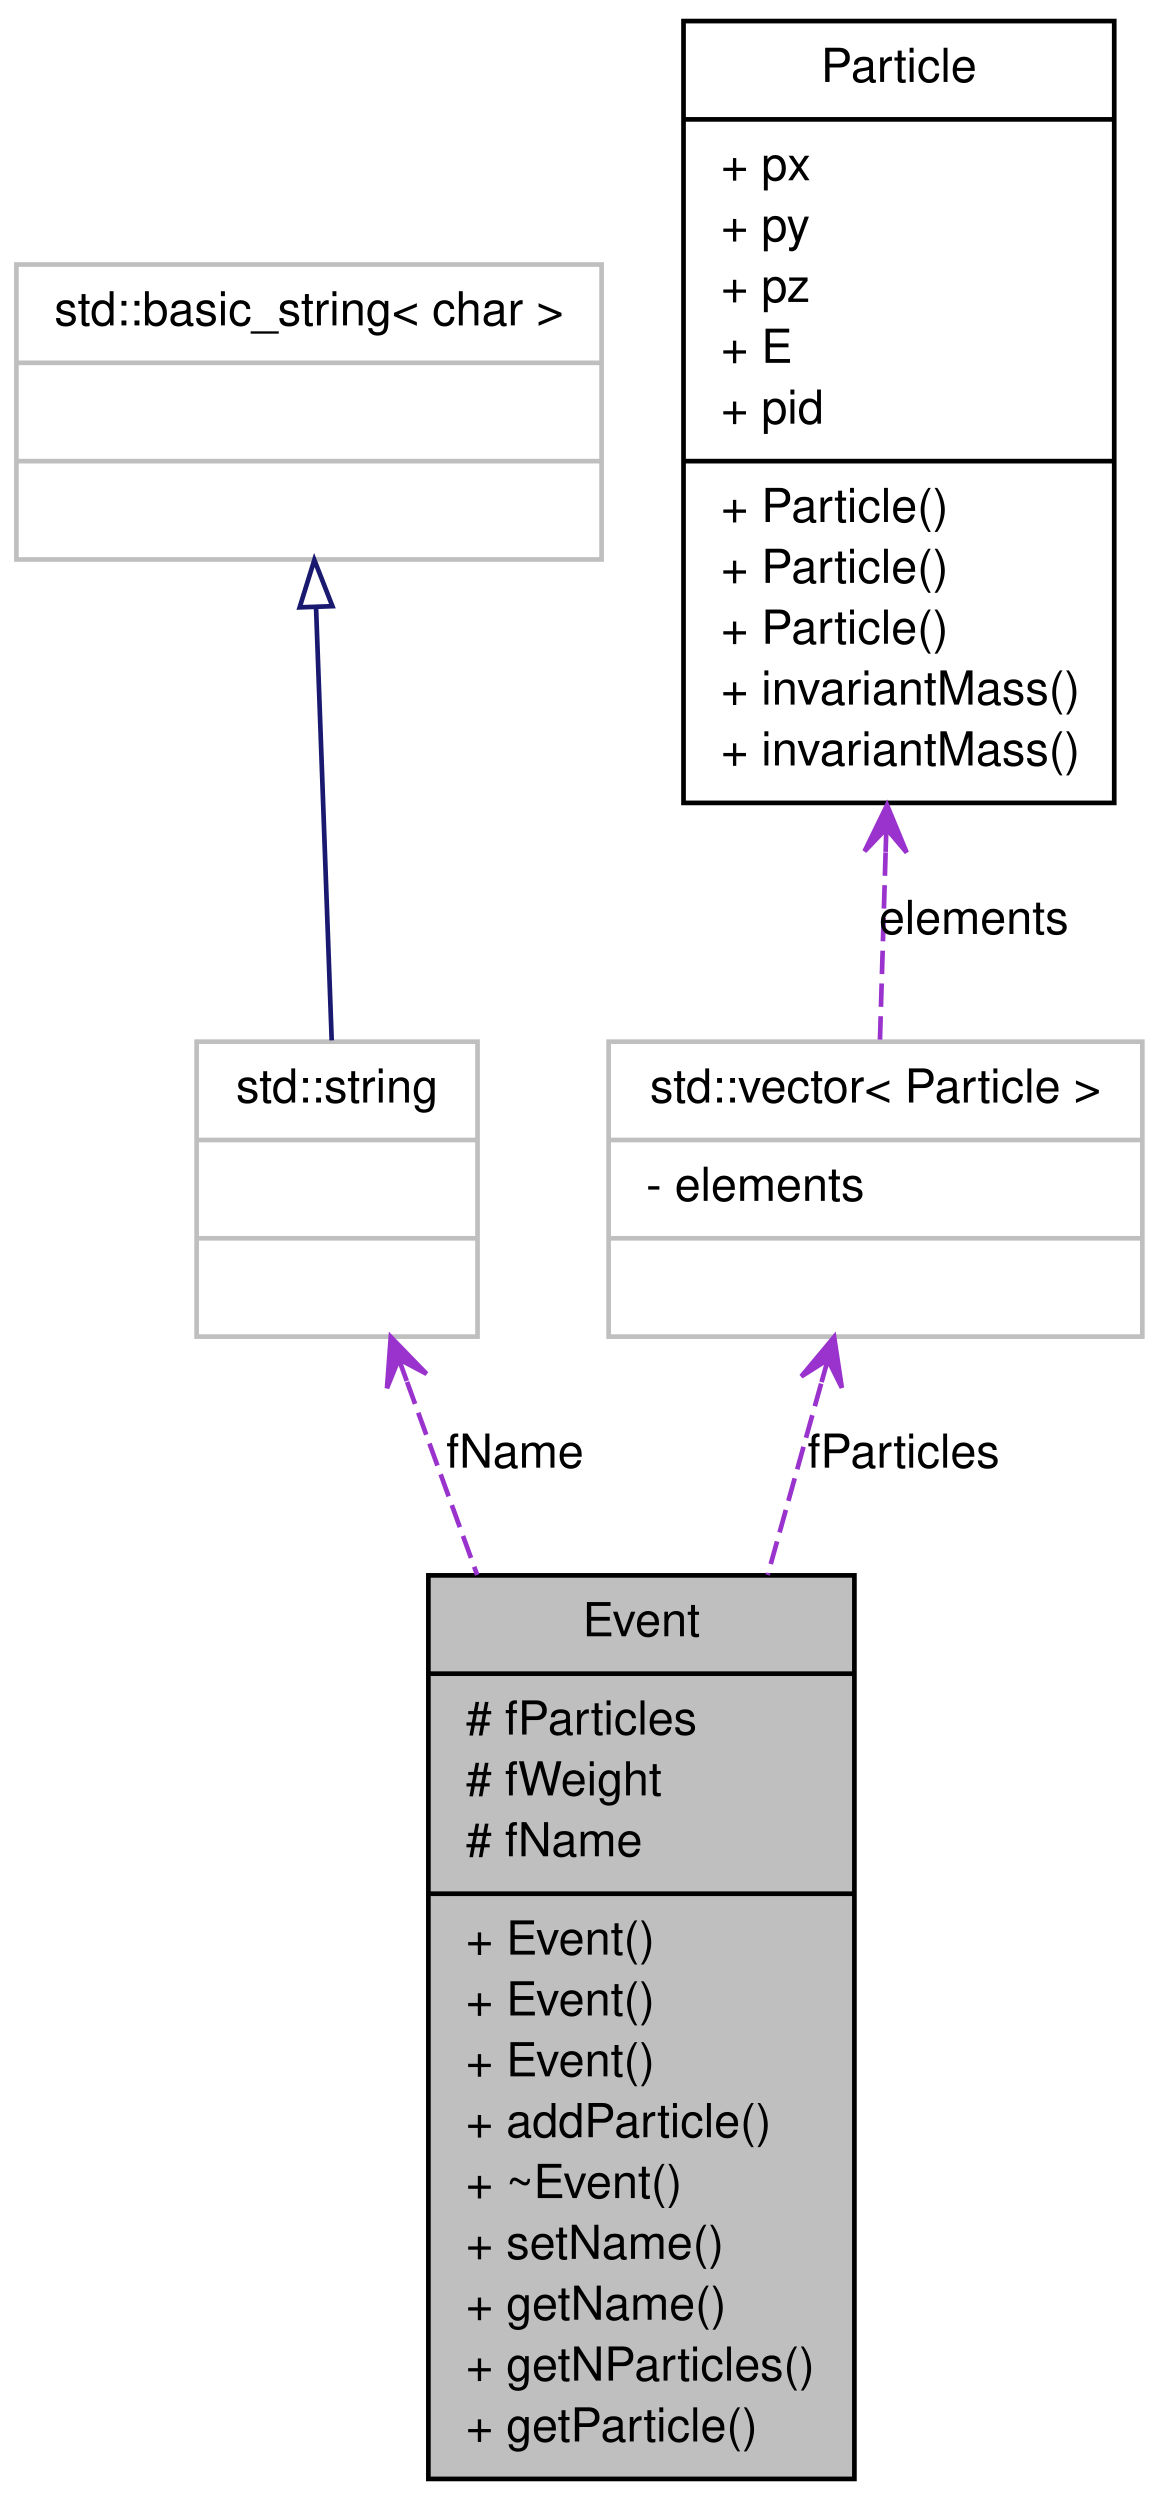
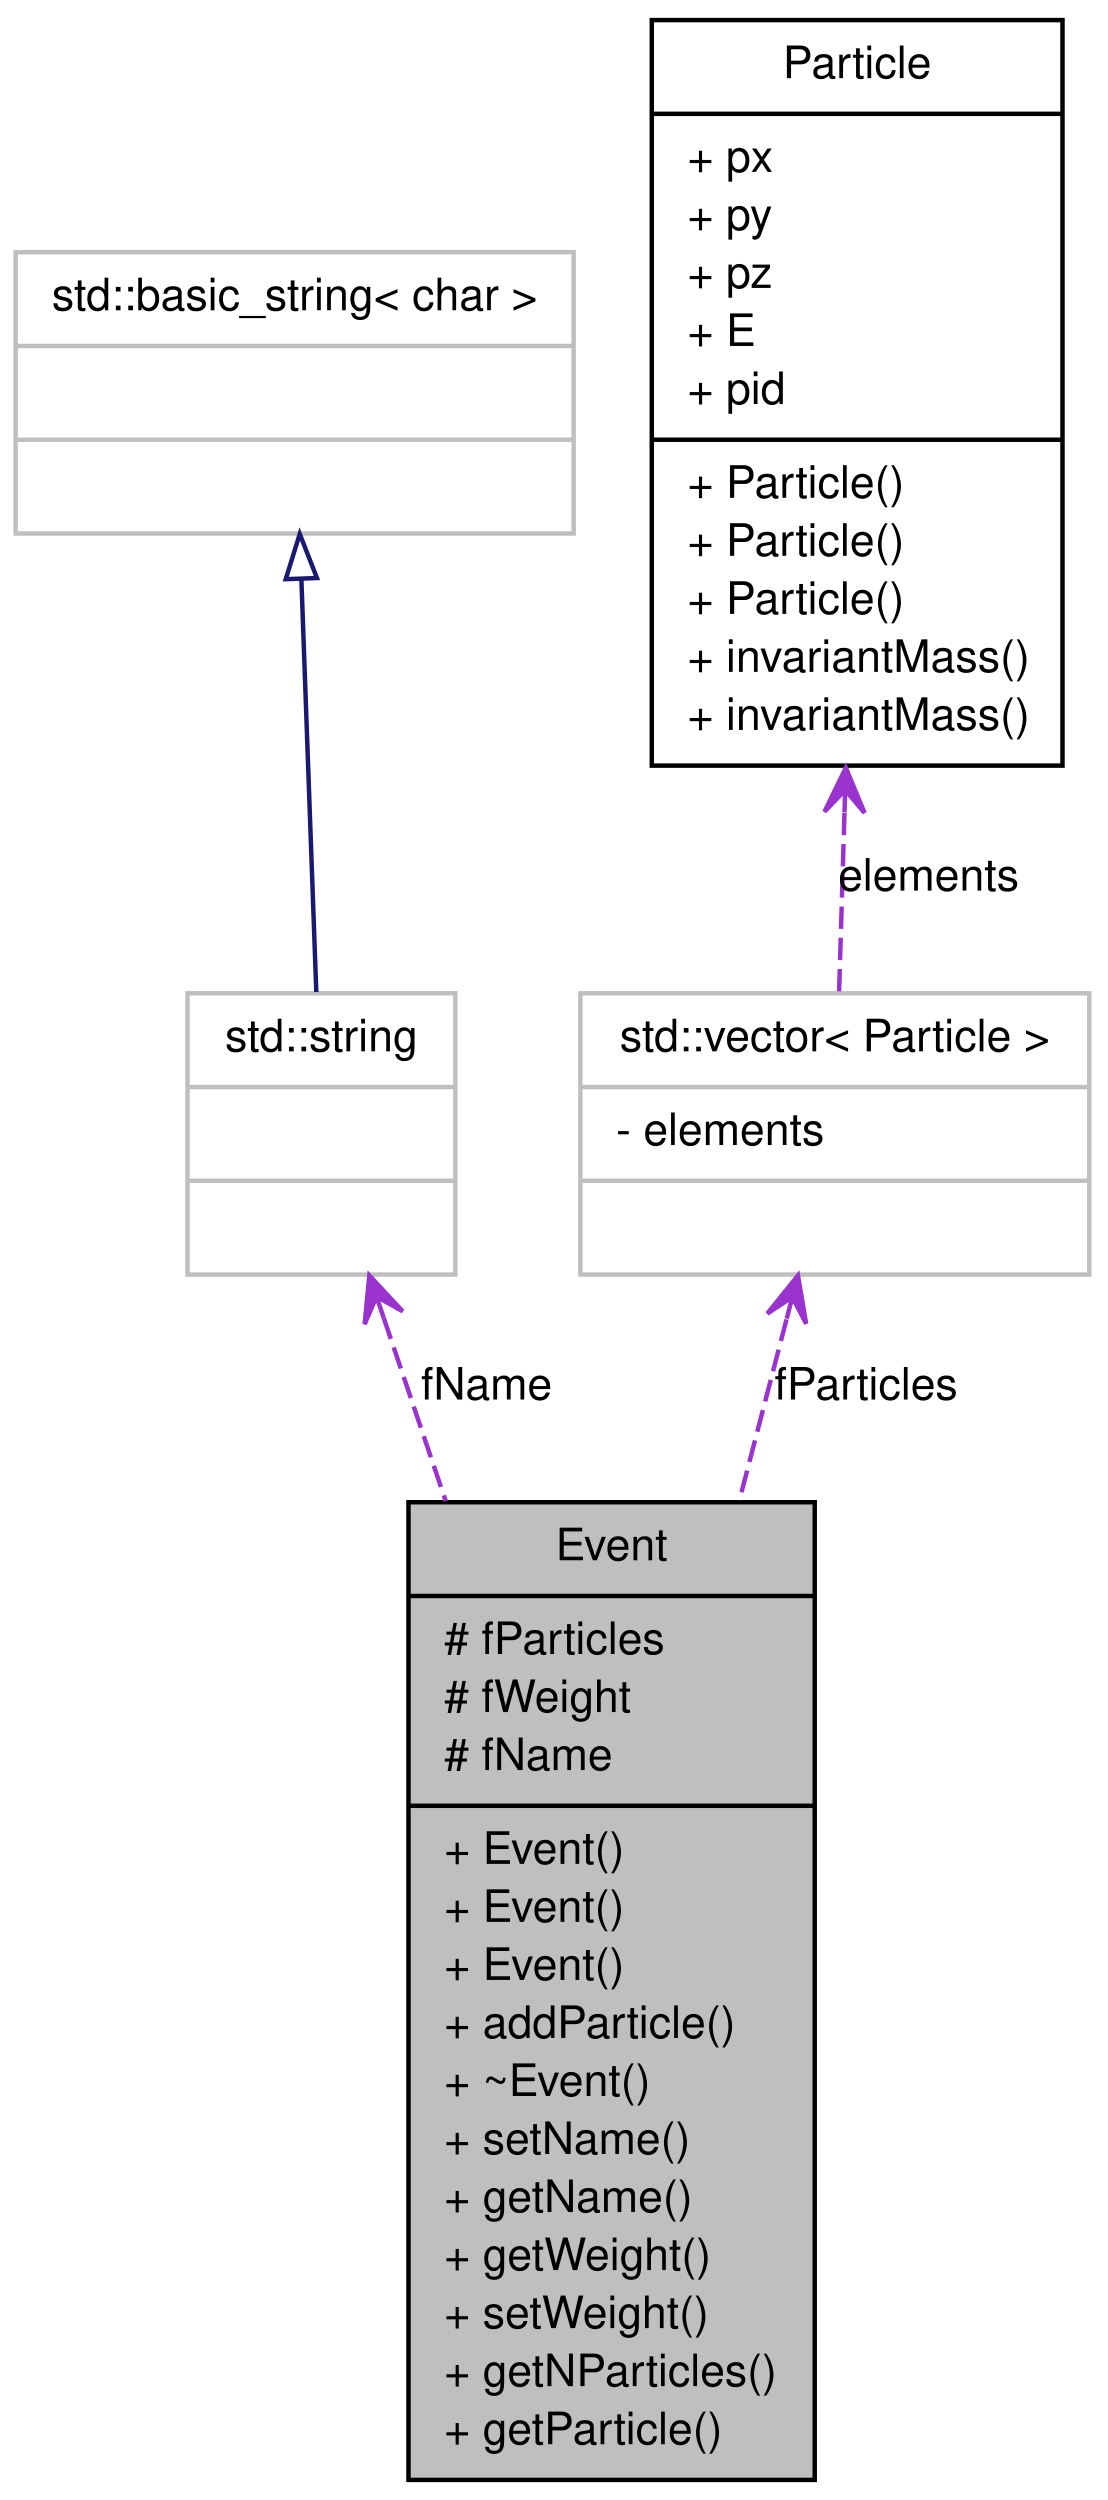
- <svg xmlns="http://www.w3.org/2000/svg" xmlns:xlink="http://www.w3.org/1999/xlink" width="248pt" height="534pt" viewBox="0.00 0.00 248.00 534.00">
-   <g id="graph1" class="graph" transform="scale(1 1) rotate(0) translate(4 530)">
-     <polygon fill="white" stroke="white" points="-4,5 -4,-530 245,-530 245,5 -4,5" />
+ <svg xmlns="http://www.w3.org/2000/svg" xmlns:xlink="http://www.w3.org/1999/xlink" width="248pt" height="560pt" viewBox="0.00 0.00 248.00 560.00">
+   <g id="graph1" class="graph" transform="scale(1 1) rotate(0) translate(4 556)">
+     <polygon fill="white" stroke="white" points="-4,5 -4,-556 245,-556 245,5 -4,5" />
    <g id="node1" class="node">
-       <polygon fill="#bfbfbf" stroke="black" points="87.5,-0.5 87.5,-193.5 178.5,-193.5 178.5,-0.5 87.5,-0.5" />
-       <text text-anchor="middle" x="133" y="-180.5" font-family="Helvetica,sans-Serif" font-size="10.00">Event</text>
-       <polyline fill="none" stroke="black" points="87.5,-172.5 178.5,-172.5 " />
-       <text text-anchor="start" x="95.5" y="-159.5" font-family="Helvetica,sans-Serif" font-size="10.00"># fParticles</text>
-       <text text-anchor="start" x="95.5" y="-146.5" font-family="Helvetica,sans-Serif" font-size="10.00"># fWeight</text>
-       <text text-anchor="start" x="95.5" y="-133.5" font-family="Helvetica,sans-Serif" font-size="10.00"># fName</text>
-       <polyline fill="none" stroke="black" points="87.5,-125.5 178.5,-125.5 " />
+       <polygon fill="#bfbfbf" stroke="black" points="87.5,-0.5 87.5,-219.5 178.5,-219.5 178.5,-0.5 87.5,-0.5" />
+       <text text-anchor="middle" x="133" y="-206.5" font-family="Helvetica,sans-Serif" font-size="10.00">Event</text>
+       <polyline fill="none" stroke="black" points="87.5,-198.5 178.5,-198.5 " />
+       <text text-anchor="start" x="95.5" y="-185.5" font-family="Helvetica,sans-Serif" font-size="10.00"># fParticles</text>
+       <text text-anchor="start" x="95.5" y="-172.5" font-family="Helvetica,sans-Serif" font-size="10.00"># fWeight</text>
+       <text text-anchor="start" x="95.5" y="-159.5" font-family="Helvetica,sans-Serif" font-size="10.00"># fName</text>
+       <polyline fill="none" stroke="black" points="87.5,-151.5 178.5,-151.5 " />
+       <text text-anchor="start" x="95.5" y="-138.5" font-family="Helvetica,sans-Serif" font-size="10.00">+ Event()</text>
+       <text text-anchor="start" x="95.5" y="-125.5" font-family="Helvetica,sans-Serif" font-size="10.00">+ Event()</text>
      <text text-anchor="start" x="95.5" y="-112.5" font-family="Helvetica,sans-Serif" font-size="10.00">+ Event()</text>
-       <text text-anchor="start" x="95.5" y="-99.5" font-family="Helvetica,sans-Serif" font-size="10.00">+ Event()</text>
-       <text text-anchor="start" x="95.5" y="-86.5" font-family="Helvetica,sans-Serif" font-size="10.00">+ Event()</text>
-       <text text-anchor="start" x="95.5" y="-73.5" font-family="Helvetica,sans-Serif" font-size="10.00">+ addParticle()</text>
-       <text text-anchor="start" x="95.5" y="-60.5" font-family="Helvetica,sans-Serif" font-size="10.00">+ ~Event()</text>
-       <text text-anchor="start" x="95.5" y="-47.5" font-family="Helvetica,sans-Serif" font-size="10.00">+ setName()</text>
-       <text text-anchor="start" x="95.5" y="-34.5" font-family="Helvetica,sans-Serif" font-size="10.00">+ getName()</text>
+       <text text-anchor="start" x="95.5" y="-99.5" font-family="Helvetica,sans-Serif" font-size="10.00">+ addParticle()</text>
+       <text text-anchor="start" x="95.5" y="-86.5" font-family="Helvetica,sans-Serif" font-size="10.00">+ ~Event()</text>
+       <text text-anchor="start" x="95.5" y="-73.5" font-family="Helvetica,sans-Serif" font-size="10.00">+ setName()</text>
+       <text text-anchor="start" x="95.5" y="-60.5" font-family="Helvetica,sans-Serif" font-size="10.00">+ getName()</text>
+       <text text-anchor="start" x="95.5" y="-47.5" font-family="Helvetica,sans-Serif" font-size="10.00">+ getWeight()</text>
+       <text text-anchor="start" x="95.5" y="-34.5" font-family="Helvetica,sans-Serif" font-size="10.00">+ setWeight()</text>
      <text text-anchor="start" x="95.5" y="-21.5" font-family="Helvetica,sans-Serif" font-size="10.00">+ getNParticles()</text>
      <text text-anchor="start" x="95.5" y="-8.5" font-family="Helvetica,sans-Serif" font-size="10.00">+ getParticle()</text>
    </g>
    <g id="node2" class="node">
      <a xlink:title="STL class.">
-         <polygon fill="white" stroke="#bfbfbf" points="38,-244.5 38,-307.5 98,-307.5 98,-244.5 38,-244.5" />
-         <text text-anchor="middle" x="68" y="-294.5" font-family="Helvetica,sans-Serif" font-size="10.00">std::string</text>
-         <polyline fill="none" stroke="#bfbfbf" points="38,-286.5 98,-286.5 " />
-         <text text-anchor="middle" x="68" y="-273.5" font-family="Helvetica,sans-Serif" font-size="10.00"> </text>
-         <polyline fill="none" stroke="#bfbfbf" points="38,-265.5 98,-265.5 " />
-         <text text-anchor="middle" x="68" y="-252.5" font-family="Helvetica,sans-Serif" font-size="10.00"> </text>
+         <polygon fill="white" stroke="#bfbfbf" points="38,-270.5 38,-333.5 98,-333.5 98,-270.5 38,-270.5" />
+         <text text-anchor="middle" x="68" y="-320.5" font-family="Helvetica,sans-Serif" font-size="10.00">std::string</text>
+         <polyline fill="none" stroke="#bfbfbf" points="38,-312.5 98,-312.5 " />
+         <text text-anchor="middle" x="68" y="-299.5" font-family="Helvetica,sans-Serif" font-size="10.00"> </text>
+         <polyline fill="none" stroke="#bfbfbf" points="38,-291.5 98,-291.5 " />
+         <text text-anchor="middle" x="68" y="-278.5" font-family="Helvetica,sans-Serif" font-size="10.00"> </text>
      </a>
    </g>
    <g id="edge2" class="edge">
-       <path fill="none" stroke="#9a32cd" stroke-dasharray="5,2" d="M82.953,-234.823C87.481,-222.353 92.658,-208.096 97.926,-193.589" />
-       <polygon fill="#9a32cd" stroke="#9a32cd" points="79.471,-244.41 78.655,-233.475 81.178,-239.711 82.884,-235.011 82.884,-235.011 82.884,-235.011 81.178,-239.711 87.114,-236.547 79.471,-244.41 79.471,-244.41" />
-       <text text-anchor="middle" x="106" y="-216.5" font-family="Helvetica,sans-Serif" font-size="10.00">fName</text>
+       <path fill="none" stroke="#9a32cd" stroke-dasharray="5,2" d="M81.941,-260.821C86.115,-248.49 90.904,-234.344 95.84,-219.765" />
+       <polygon fill="#9a32cd" stroke="#9a32cd" points="78.733,-270.295 77.678,-259.38 80.337,-265.559 81.94,-260.823 81.94,-260.823 81.94,-260.823 80.337,-265.559 86.203,-262.266 78.733,-270.295 78.733,-270.295" />
+       <text text-anchor="middle" x="105" y="-242.5" font-family="Helvetica,sans-Serif" font-size="10.00">fName</text>
    </g>
    <g id="node4" class="node">
      <a xlink:title="STL class.">
-         <polygon fill="white" stroke="#bfbfbf" points="-0.5,-410.5 -0.5,-473.5 124.5,-473.5 124.5,-410.5 -0.5,-410.5" />
-         <text text-anchor="middle" x="62" y="-460.5" font-family="Helvetica,sans-Serif" font-size="10.00">std::basic_string&lt; char &gt;</text>
-         <polyline fill="none" stroke="#bfbfbf" points="-0.5,-452.5 124.5,-452.5 " />
-         <text text-anchor="middle" x="62" y="-439.5" font-family="Helvetica,sans-Serif" font-size="10.00"> </text>
-         <polyline fill="none" stroke="#bfbfbf" points="-0.5,-431.5 124.5,-431.5 " />
-         <text text-anchor="middle" x="62" y="-418.5" font-family="Helvetica,sans-Serif" font-size="10.00"> </text>
+         <polygon fill="white" stroke="#bfbfbf" points="-0.5,-436.5 -0.5,-499.5 124.5,-499.5 124.5,-436.5 -0.5,-436.5" />
+         <text text-anchor="middle" x="62" y="-486.5" font-family="Helvetica,sans-Serif" font-size="10.00">std::basic_string&lt; char &gt;</text>
+         <polyline fill="none" stroke="#bfbfbf" points="-0.5,-478.5 124.5,-478.5 " />
+         <text text-anchor="middle" x="62" y="-465.5" font-family="Helvetica,sans-Serif" font-size="10.00"> </text>
+         <polyline fill="none" stroke="#bfbfbf" points="-0.5,-457.5 124.5,-457.5 " />
+         <text text-anchor="middle" x="62" y="-444.5" font-family="Helvetica,sans-Serif" font-size="10.00"> </text>
      </a>
    </g>
    <g id="edge4" class="edge">
-       <path fill="none" stroke="midnightblue" d="M63.509,-400.251C64.546,-371.56 65.902,-334.049 66.851,-307.779" />
-       <polygon fill="none" stroke="midnightblue" points="60.006,-400.266 63.143,-410.386 67.002,-400.519 60.006,-400.266" />
+       <path fill="none" stroke="midnightblue" d="M63.509,-426.251C64.546,-397.56 65.902,-360.049 66.851,-333.779" />
+       <polygon fill="none" stroke="midnightblue" points="60.006,-426.266 63.143,-436.386 67.002,-426.519 60.006,-426.266" />
    </g>
    <g id="node6" class="node">
-       <polygon fill="white" stroke="#bfbfbf" points="126,-244.5 126,-307.5 240,-307.5 240,-244.5 126,-244.5" />
-       <text text-anchor="middle" x="183" y="-294.5" font-family="Helvetica,sans-Serif" font-size="10.00">std::vector&lt; Particle &gt;</text>
-       <polyline fill="none" stroke="#bfbfbf" points="126,-286.5 240,-286.5 " />
-       <text text-anchor="start" x="134" y="-273.5" font-family="Helvetica,sans-Serif" font-size="10.00">- elements</text>
-       <polyline fill="none" stroke="#bfbfbf" points="126,-265.5 240,-265.5 " />
-       <text text-anchor="middle" x="183" y="-252.5" font-family="Helvetica,sans-Serif" font-size="10.00"> </text>
+       <polygon fill="white" stroke="#bfbfbf" points="126,-270.5 126,-333.5 240,-333.5 240,-270.5 126,-270.5" />
+       <text text-anchor="middle" x="183" y="-320.5" font-family="Helvetica,sans-Serif" font-size="10.00">std::vector&lt; Particle &gt;</text>
+       <polyline fill="none" stroke="#bfbfbf" points="126,-312.5 240,-312.5 " />
+       <text text-anchor="start" x="134" y="-299.5" font-family="Helvetica,sans-Serif" font-size="10.00">- elements</text>
+       <polyline fill="none" stroke="#bfbfbf" points="126,-291.5 240,-291.5 " />
+       <text text-anchor="middle" x="183" y="-278.5" font-family="Helvetica,sans-Serif" font-size="10.00"> </text>
    </g>
    <g id="edge6" class="edge">
-       <path fill="none" stroke="#9a32cd" stroke-dasharray="5,2" d="M171.394,-234.452C167.936,-222.071 163.992,-207.953 159.98,-193.589" />
-       <polygon fill="#9a32cd" stroke="#9a32cd" points="174.176,-244.41 167.152,-235.99 172.831,-239.595 171.486,-234.779 171.486,-234.779 171.486,-234.779 172.831,-239.595 175.82,-233.568 174.176,-244.41 174.176,-244.41" />
-       <text text-anchor="middle" x="189" y="-216.5" font-family="Helvetica,sans-Serif" font-size="10.00">fParticles</text>
+       <path fill="none" stroke="#9a32cd" stroke-dasharray="5,2" d="M172.181,-260.455C168.992,-248.21 165.344,-234.2 161.585,-219.765" />
+       <polygon fill="#9a32cd" stroke="#9a32cd" points="174.744,-270.295 167.869,-261.752 173.483,-265.456 172.223,-260.618 172.223,-260.618 172.223,-260.618 173.483,-265.456 176.578,-259.484 174.744,-270.295 174.744,-270.295" />
+       <text text-anchor="middle" x="190" y="-242.5" font-family="Helvetica,sans-Serif" font-size="10.00">fParticles</text>
    </g>
    <g id="node8" class="node">
      <a xlink:href="../../d2/d47/structParticle.xhtml" target="_top" xlink:title="Internal container representing a particle.">
-         <polygon fill="white" stroke="black" points="142,-358.5 142,-525.5 234,-525.5 234,-358.5 142,-358.5" />
-         <text text-anchor="middle" x="188" y="-512.5" font-family="Helvetica,sans-Serif" font-size="10.00">Particle</text>
-         <polyline fill="none" stroke="black" points="142,-504.5 234,-504.5 " />
-         <text text-anchor="start" x="150" y="-491.5" font-family="Helvetica,sans-Serif" font-size="10.00">+ px</text>
-         <text text-anchor="start" x="150" y="-478.5" font-family="Helvetica,sans-Serif" font-size="10.00">+ py</text>
-         <text text-anchor="start" x="150" y="-465.5" font-family="Helvetica,sans-Serif" font-size="10.00">+ pz</text>
-         <text text-anchor="start" x="150" y="-452.5" font-family="Helvetica,sans-Serif" font-size="10.00">+ E</text>
-         <text text-anchor="start" x="150" y="-439.5" font-family="Helvetica,sans-Serif" font-size="10.00">+ pid</text>
-         <polyline fill="none" stroke="black" points="142,-431.5 234,-431.5 " />
+         <polygon fill="white" stroke="black" points="142,-384.5 142,-551.5 234,-551.5 234,-384.5 142,-384.5" />
+         <text text-anchor="middle" x="188" y="-538.5" font-family="Helvetica,sans-Serif" font-size="10.00">Particle</text>
+         <polyline fill="none" stroke="black" points="142,-530.5 234,-530.5 " />
+         <text text-anchor="start" x="150" y="-517.5" font-family="Helvetica,sans-Serif" font-size="10.00">+ px</text>
+         <text text-anchor="start" x="150" y="-504.5" font-family="Helvetica,sans-Serif" font-size="10.00">+ py</text>
+         <text text-anchor="start" x="150" y="-491.5" font-family="Helvetica,sans-Serif" font-size="10.00">+ pz</text>
+         <text text-anchor="start" x="150" y="-478.5" font-family="Helvetica,sans-Serif" font-size="10.00">+ E</text>
+         <text text-anchor="start" x="150" y="-465.5" font-family="Helvetica,sans-Serif" font-size="10.00">+ pid</text>
+         <polyline fill="none" stroke="black" points="142,-457.5 234,-457.5 " />
+         <text text-anchor="start" x="150" y="-444.5" font-family="Helvetica,sans-Serif" font-size="10.00">+ Particle()</text>
+         <text text-anchor="start" x="150" y="-431.5" font-family="Helvetica,sans-Serif" font-size="10.00">+ Particle()</text>
        <text text-anchor="start" x="150" y="-418.5" font-family="Helvetica,sans-Serif" font-size="10.00">+ Particle()</text>
-         <text text-anchor="start" x="150" y="-405.5" font-family="Helvetica,sans-Serif" font-size="10.00">+ Particle()</text>
-         <text text-anchor="start" x="150" y="-392.5" font-family="Helvetica,sans-Serif" font-size="10.00">+ Particle()</text>
-         <text text-anchor="start" x="150" y="-379.5" font-family="Helvetica,sans-Serif" font-size="10.00">+ invariantMass()</text>
-         <text text-anchor="start" x="150" y="-366.5" font-family="Helvetica,sans-Serif" font-size="10.00">+ invariantMass()</text>
+         <text text-anchor="start" x="150" y="-405.5" font-family="Helvetica,sans-Serif" font-size="10.00">+ invariantMass()</text>
+         <text text-anchor="start" x="150" y="-392.5" font-family="Helvetica,sans-Serif" font-size="10.00">+ invariantMass()</text>
      </a>
    </g>
    <g id="edge8" class="edge">
-       <path fill="none" stroke="#9a32cd" stroke-dasharray="5,2" d="M185.166,-347.924C184.729,-333.403 184.306,-319.344 183.951,-307.565" />
-       <polygon fill="#9a32cd" stroke="#9a32cd" points="185.471,-358.027 180.672,-348.167 185.32,-353.03 185.17,-348.032 185.17,-348.032 185.17,-348.032 185.32,-353.03 189.667,-347.896 185.471,-358.027 185.471,-358.027" />
-       <text text-anchor="middle" x="204" y="-330.5" font-family="Helvetica,sans-Serif" font-size="10.00">elements</text>
+       <path fill="none" stroke="#9a32cd" stroke-dasharray="5,2" d="M185.166,-373.924C184.729,-359.403 184.306,-345.344 183.951,-333.565" />
+       <polygon fill="#9a32cd" stroke="#9a32cd" points="185.471,-384.027 180.672,-374.167 185.32,-379.03 185.17,-374.032 185.17,-374.032 185.17,-374.032 185.32,-379.03 189.667,-373.896 185.471,-384.027 185.471,-384.027" />
+       <text text-anchor="middle" x="204" y="-356.5" font-family="Helvetica,sans-Serif" font-size="10.00">elements</text>
    </g>
  </g>
</svg>
